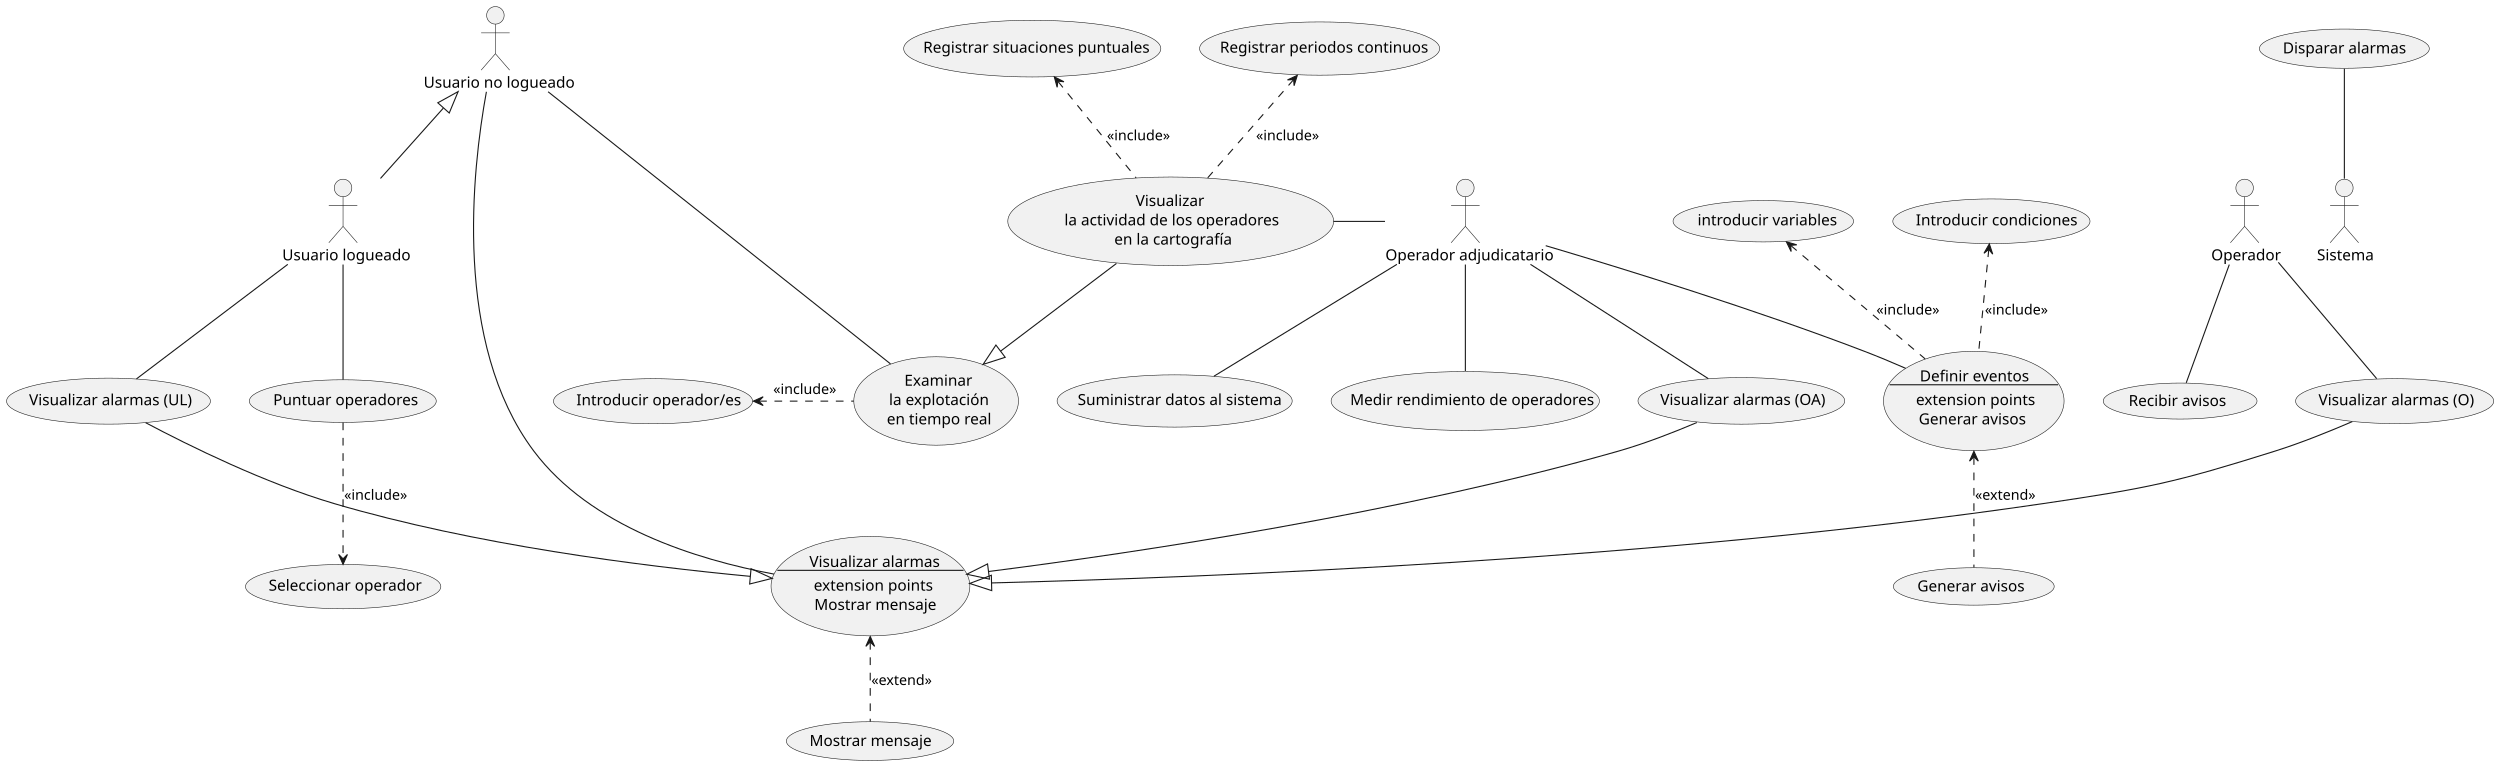
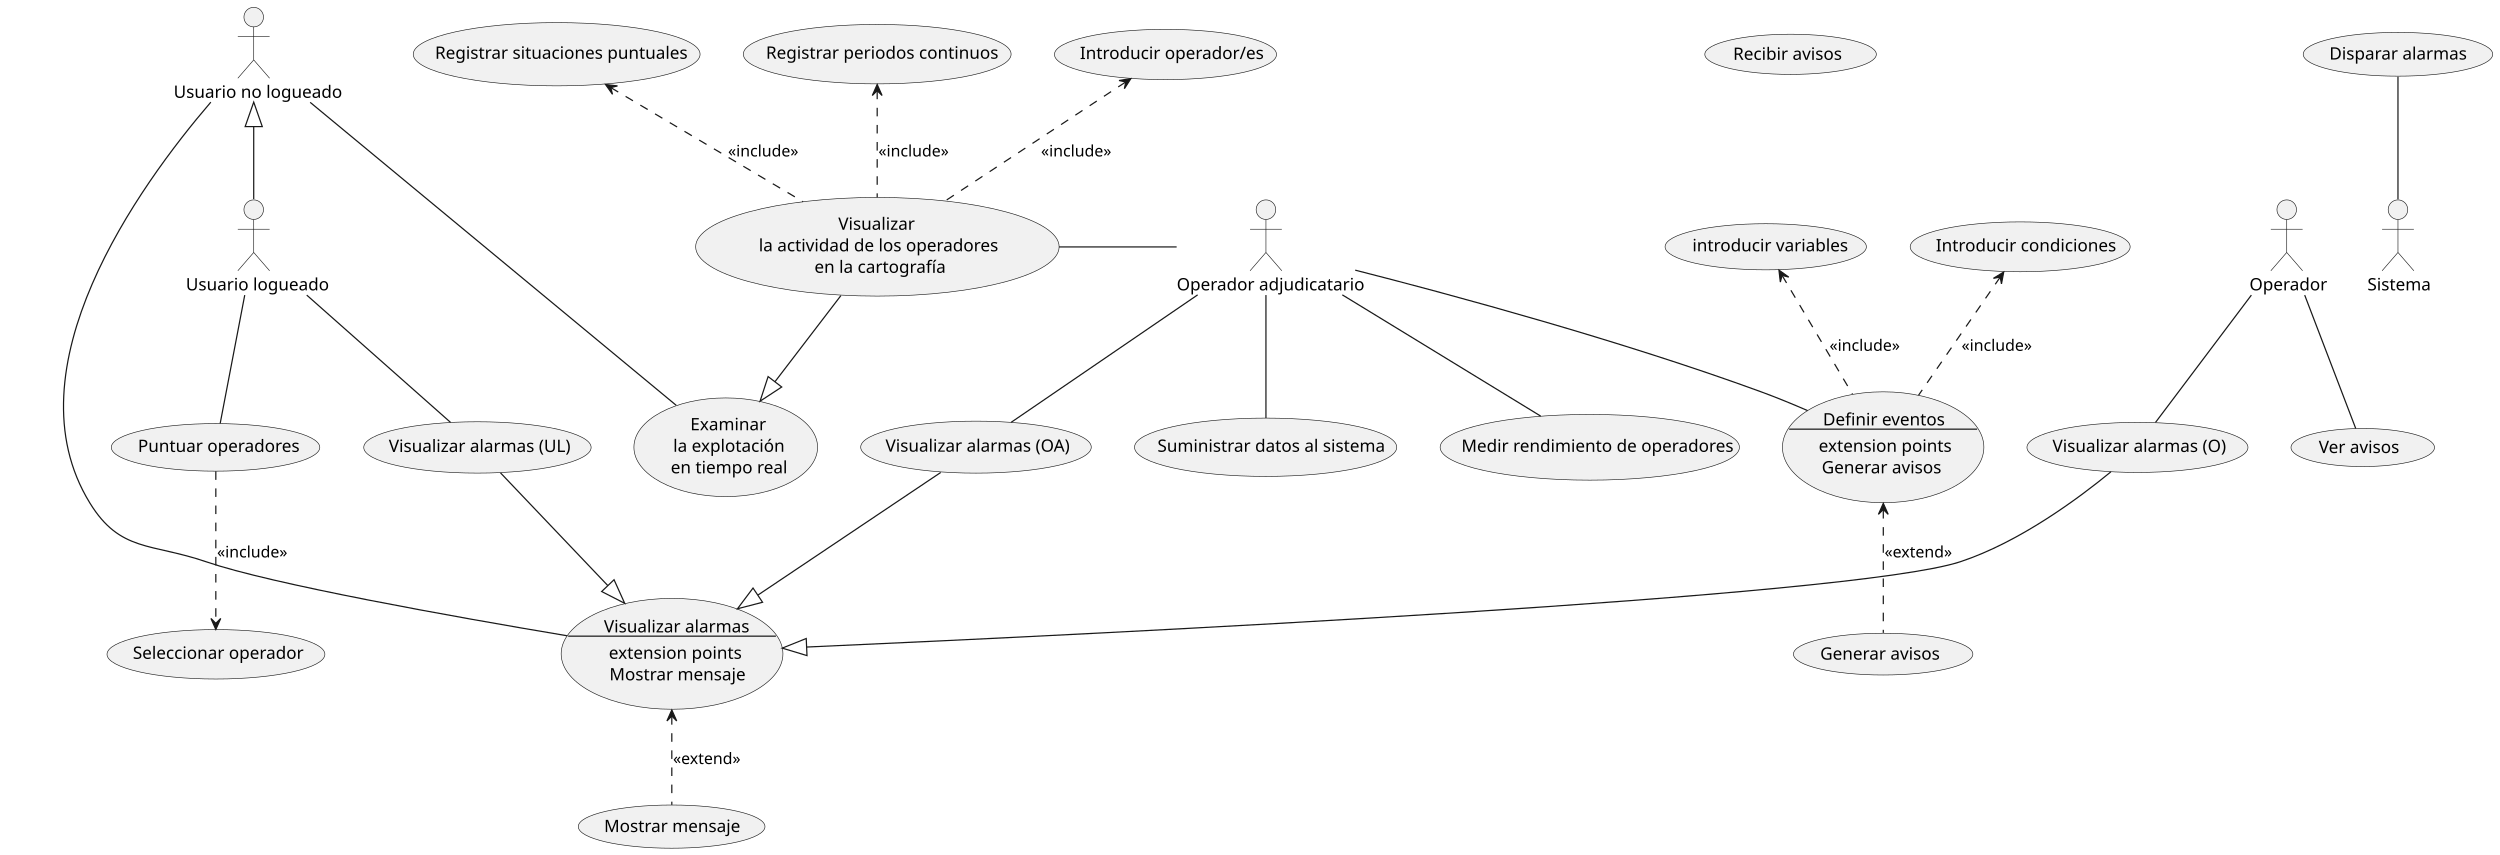
- <svg xmlns="http://www.w3.org/2000/svg" contentStyleType="text/css" height="699px" preserveAspectRatio="none" style="width:2281px;height:699px;background:#FFFFFF;" version="1.1" viewBox="0 0 2281 699" width="2281px" zoomAndPan="magnify">
+ <svg xmlns="http://www.w3.org/2000/svg" contentStyleType="text/css" height="699px" preserveAspectRatio="none" style="width:2045px;height:699px;background:#FFFFFF;" version="1.1" viewBox="0 0 2045 699" width="2045px" zoomAndPan="magnify">
  <defs />
  <g>
    <g id="elem_OA">
-       <ellipse cx="1337" cy="171.5" fill="#F1F1F1" rx="8" ry="8" style="stroke:#181818;stroke-width:0.5;" />
-       <path d="M1337,179.5 L1337,206.5 M1324,187.5 L1350,187.5 M1337,206.5 L1324,221.5 M1337,206.5 L1350,221.5 " fill="none" style="stroke:#181818;stroke-width:0.5;" />
-       <text fill="#000000" font-family="sans-serif" font-size="14" lengthAdjust="spacing" textLength="146" x="1264" y="237.533">Operador adjudicatario</text>
+       <ellipse cx="1035.54" cy="171.5" fill="#F1F1F1" rx="8" ry="8" style="stroke:#181818;stroke-width:0.5;" />
+       <path d="M1035.54,179.5 L1035.54,206.5 M1022.54,187.5 L1048.54,187.5 M1035.54,206.5 L1022.54,221.5 M1035.54,206.5 L1048.54,221.5 " fill="none" style="stroke:#181818;stroke-width:0.5;" />
+       <text fill="#000000" font-family="sans-serif" font-size="14" lengthAdjust="spacing" textLength="146" x="962.54" y="237.533">Operador adjudicatario</text>
    </g>
    <g id="elem_Operador">
-       <ellipse cx="2048" cy="171.5" fill="#F1F1F1" rx="8" ry="8" style="stroke:#181818;stroke-width:0.5;" />
-       <path d="M2048,179.5 L2048,206.5 M2035,187.5 L2061,187.5 M2048,206.5 L2035,221.5 M2048,206.5 L2061,221.5 " fill="none" style="stroke:#181818;stroke-width:0.5;" />
-       <text fill="#000000" font-family="sans-serif" font-size="14" lengthAdjust="spacing" textLength="61" x="2017.5" y="237.533">Operador</text>
+       <ellipse cx="1870.54" cy="171.5" fill="#F1F1F1" rx="8" ry="8" style="stroke:#181818;stroke-width:0.5;" />
+       <path d="M1870.54,179.5 L1870.54,206.5 M1857.54,187.5 L1883.54,187.5 M1870.54,206.5 L1857.54,221.5 M1870.54,206.5 L1883.54,221.5 " fill="none" style="stroke:#181818;stroke-width:0.5;" />
+       <text fill="#000000" font-family="sans-serif" font-size="14" lengthAdjust="spacing" textLength="61" x="1840.04" y="237.533">Operador</text>
    </g>
    <g id="elem_UR">
-       <ellipse cx="313" cy="171.5" fill="#F1F1F1" rx="8" ry="8" style="stroke:#181818;stroke-width:0.5;" />
-       <path d="M313,179.5 L313,206.5 M300,187.5 L326,187.5 M313,206.5 L300,221.5 M313,206.5 L326,221.5 " fill="none" style="stroke:#181818;stroke-width:0.5;" />
-       <text fill="#000000" font-family="sans-serif" font-size="14" lengthAdjust="spacing" textLength="111" x="257.5" y="237.533">Usuario logueado</text>
+       <ellipse cx="207.54" cy="171.5" fill="#F1F1F1" rx="8" ry="8" style="stroke:#181818;stroke-width:0.5;" />
+       <path d="M207.54,179.5 L207.54,206.5 M194.54,187.5 L220.54,187.5 M207.54,206.5 L194.54,221.5 M207.54,206.5 L220.54,221.5 " fill="none" style="stroke:#181818;stroke-width:0.5;" />
+       <text fill="#000000" font-family="sans-serif" font-size="14" lengthAdjust="spacing" textLength="111" x="152.04" y="237.533">Usuario logueado</text>
    </g>
    <g id="elem_UNR">
-       <ellipse cx="452" cy="14" fill="#F1F1F1" rx="8" ry="8" style="stroke:#181818;stroke-width:0.5;" />
-       <path d="M452,22 L452,49 M439,30 L465,30 M452,49 L439,64 M452,49 L465,64 " fill="none" style="stroke:#181818;stroke-width:0.5;" />
-       <text fill="#000000" font-family="sans-serif" font-size="14" lengthAdjust="spacing" textLength="131" x="386.5" y="80.033">Usuario no logueado</text>
+       <ellipse cx="207.54" cy="14" fill="#F1F1F1" rx="8" ry="8" style="stroke:#181818;stroke-width:0.5;" />
+       <path d="M207.54,22 L207.54,49 M194.54,30 L220.54,30 M207.54,49 L194.54,64 M207.54,49 L220.54,64 " fill="none" style="stroke:#181818;stroke-width:0.5;" />
+       <text fill="#000000" font-family="sans-serif" font-size="14" lengthAdjust="spacing" textLength="131" x="142.04" y="80.033">Usuario no logueado</text>
    </g>
    <g id="elem_VisualAct">
-       <ellipse cx="1068.164" cy="201.855" fill="#F1F1F1" rx="148.664" ry="40.355" style="stroke:#181818;stroke-width:0.5;" />
-       <text fill="#000000" font-family="sans-serif" font-size="14" lengthAdjust="spacing" textLength="60" x="1036.164" y="187.974">Visualizar</text>
-       <text fill="#000000" font-family="sans-serif" font-size="14" lengthAdjust="spacing" textLength="190" x="971.164" y="205.584">la actividad de los operadores</text>
-       <text fill="#000000" font-family="sans-serif" font-size="14" lengthAdjust="spacing" textLength="103" x="1016.664" y="223.193">en la cartografía</text>
+       <ellipse cx="717.704" cy="201.855" fill="#F1F1F1" rx="148.664" ry="40.355" style="stroke:#181818;stroke-width:0.5;" />
+       <text fill="#000000" font-family="sans-serif" font-size="14" lengthAdjust="spacing" textLength="60" x="685.704" y="187.974">Visualizar</text>
+       <text fill="#000000" font-family="sans-serif" font-size="14" lengthAdjust="spacing" textLength="190" x="620.704" y="205.584">la actividad de los operadores</text>
+       <text fill="#000000" font-family="sans-serif" font-size="14" lengthAdjust="spacing" textLength="103" x="666.204" y="223.193">en la cartografía</text>
    </g>
    <g id="elem_Registrar situaciones puntuales">
-       <ellipse cx="941.817" cy="44.363" fill="#F1F1F1" rx="117.317" ry="25.863" style="stroke:#181818;stroke-width:0.5;" />
-       <text fill="#000000" font-family="sans-serif" font-size="14" lengthAdjust="spacing" textLength="199" x="842.317" y="48.092">Registrar situaciones puntuales</text>
+       <ellipse cx="455.357" cy="44.363" fill="#F1F1F1" rx="117.317" ry="25.863" style="stroke:#181818;stroke-width:0.5;" />
+       <text fill="#000000" font-family="sans-serif" font-size="14" lengthAdjust="spacing" textLength="199" x="355.857" y="48.092">Registrar situaciones puntuales</text>
    </g>
    <g id="elem_Registrar periodos continuos">
-       <ellipse cx="1204.023" cy="44.304" fill="#F1F1F1" rx="109.523" ry="24.305" style="stroke:#181818;stroke-width:0.5;" />
-       <text fill="#000000" font-family="sans-serif" font-size="14" lengthAdjust="spacing" textLength="182" x="1113.023" y="48.033">Registrar periodos continuos</text>
+       <ellipse cx="717.563" cy="44.304" fill="#F1F1F1" rx="109.523" ry="24.305" style="stroke:#181818;stroke-width:0.5;" />
+       <text fill="#000000" font-family="sans-serif" font-size="14" lengthAdjust="spacing" textLength="182" x="626.563" y="48.033">Registrar periodos continuos</text>
    </g>
    <g id="elem_Visualizar alarmas UR">
-       <ellipse cx="99.002" cy="366" fill="#F1F1F1" rx="93.002" ry="21" style="stroke:#181818;stroke-width:0.5;" />
-       <text fill="#000000" font-family="sans-serif" font-size="14" lengthAdjust="spacing" textLength="145" x="26.502" y="369.729">Visualizar alarmas (UL)</text>
+       <ellipse cx="390.542" cy="366" fill="#F1F1F1" rx="93.002" ry="21" style="stroke:#181818;stroke-width:0.5;" />
+       <text fill="#000000" font-family="sans-serif" font-size="14" lengthAdjust="spacing" textLength="145" x="318.042" y="369.729">Visualizar alarmas (UL)</text>
    </g>
    <g id="elem_Visualizar alarmas OA">
-       <ellipse cx="1588.813" cy="365.763" fill="#F1F1F1" rx="94.313" ry="21.263" style="stroke:#181818;stroke-width:0.5;" />
-       <text fill="#000000" font-family="sans-serif" font-size="14" lengthAdjust="spacing" textLength="148" x="1514.813" y="369.491">Visualizar alarmas (OA)</text>
+       <ellipse cx="798.353" cy="365.763" fill="#F1F1F1" rx="94.313" ry="21.263" style="stroke:#181818;stroke-width:0.5;" />
+       <text fill="#000000" font-family="sans-serif" font-size="14" lengthAdjust="spacing" textLength="148" x="724.353" y="369.491">Visualizar alarmas (OA)</text>
    </g>
    <g id="elem_Visualizar alarmas O">
-       <ellipse cx="2184.897" cy="365.979" fill="#F1F1F1" rx="90.397" ry="20.48" style="stroke:#181818;stroke-width:0.5;" />
-       <text fill="#000000" font-family="sans-serif" font-size="14" lengthAdjust="spacing" textLength="139" x="2115.397" y="369.708">Visualizar alarmas (O)</text>
+       <ellipse cx="1748.437" cy="365.979" fill="#F1F1F1" rx="90.397" ry="20.48" style="stroke:#181818;stroke-width:0.5;" />
+       <text fill="#000000" font-family="sans-serif" font-size="14" lengthAdjust="spacing" textLength="139" x="1678.937" y="369.708">Visualizar alarmas (O)</text>
    </g>
    <g id="elem_VA">
-       <ellipse cx="794.199" cy="534.838" fill="#F1F1F1" rx="90.699" ry="45.338" style="stroke:#181818;stroke-width:0.5;" />
-       <text fill="#000000" font-family="sans-serif" font-size="14" lengthAdjust="spacing" textLength="114" x="738.46" y="517.302">Visualizar alarmas</text>
-       <line style="stroke:#181818;stroke-width:1.0;" x1="709.236" x2="879.161" y1="520.378" y2="520.378" />
-       <text fill="#000000" font-family="sans-serif" font-size="14" lengthAdjust="spacing" textLength="102" x="742.46" y="538.912">extension points</text>
-       <text fill="#000000" font-family="sans-serif" font-size="14" lengthAdjust="spacing" textLength="105" x="742.96" y="556.521">Mostrar mensaje</text>
+       <ellipse cx="549.739" cy="534.838" fill="#F1F1F1" rx="90.699" ry="45.338" style="stroke:#181818;stroke-width:0.5;" />
+       <text fill="#000000" font-family="sans-serif" font-size="14" lengthAdjust="spacing" textLength="114" x="494" y="517.302">Visualizar alarmas</text>
+       <line style="stroke:#181818;stroke-width:1.0;" x1="464.776" x2="634.701" y1="520.378" y2="520.378" />
+       <text fill="#000000" font-family="sans-serif" font-size="14" lengthAdjust="spacing" textLength="102" x="498" y="538.912">extension points</text>
+       <text fill="#000000" font-family="sans-serif" font-size="14" lengthAdjust="spacing" textLength="105" x="498.5" y="556.521">Mostrar mensaje</text>
    </g>
    <g id="elem_Recibir avisos">
-       <ellipse cx="1989.153" cy="365.931" fill="#F1F1F1" rx="70.153" ry="16.431" style="stroke:#181818;stroke-width:0.5;" />
-       <text fill="#000000" font-family="sans-serif" font-size="14" lengthAdjust="spacing" textLength="88" x="1942.153" y="370.447">Recibir avisos</text>
+       <ellipse cx="1464.693" cy="44.431" fill="#F1F1F1" rx="70.153" ry="16.431" style="stroke:#181818;stroke-width:0.5;" />
+       <text fill="#000000" font-family="sans-serif" font-size="14" lengthAdjust="spacing" textLength="88" x="1417.693" y="48.947">Recibir avisos</text>
    </g>
    <g id="elem_DE">
-       <ellipse cx="1800.882" cy="365.857" fill="#F1F1F1" rx="82.382" ry="45.357" style="stroke:#181818;stroke-width:0.5;" />
-       <text fill="#000000" font-family="sans-serif" font-size="14" lengthAdjust="spacing" textLength="95" x="1751.632" y="347.976">Definir eventos</text>
-       <line style="stroke:#181818;stroke-width:1.0;" x1="1724.012" x2="1877.753" y1="351.052" y2="351.052" />
-       <text fill="#000000" font-family="sans-serif" font-size="14" lengthAdjust="spacing" textLength="102" x="1748.132" y="369.585">extension points</text>
-       <text fill="#000000" font-family="sans-serif" font-size="14" lengthAdjust="spacing" textLength="97" x="1750.632" y="387.195">Generar avisos</text>
+       <ellipse cx="1540.422" cy="365.857" fill="#F1F1F1" rx="82.382" ry="45.357" style="stroke:#181818;stroke-width:0.5;" />
+       <text fill="#000000" font-family="sans-serif" font-size="14" lengthAdjust="spacing" textLength="95" x="1491.172" y="347.976">Definir eventos</text>
+       <line style="stroke:#181818;stroke-width:1.0;" x1="1463.552" x2="1617.293" y1="351.052" y2="351.052" />
+       <text fill="#000000" font-family="sans-serif" font-size="14" lengthAdjust="spacing" textLength="102" x="1487.672" y="369.585">extension points</text>
+       <text fill="#000000" font-family="sans-serif" font-size="14" lengthAdjust="spacing" textLength="97" x="1490.172" y="387.195">Generar avisos</text>
    </g>
    <g id="elem_GA">
-       <ellipse cx="1800.876" cy="535.075" fill="#F1F1F1" rx="73.376" ry="17.075" style="stroke:#181818;stroke-width:0.5;" />
-       <text fill="#000000" font-family="sans-serif" font-size="14" lengthAdjust="spacing" textLength="97" x="1749.376" y="539.592">Generar avisos</text>
+       <ellipse cx="1540.416" cy="535.075" fill="#F1F1F1" rx="73.376" ry="17.075" style="stroke:#181818;stroke-width:0.5;" />
+       <text fill="#000000" font-family="sans-serif" font-size="14" lengthAdjust="spacing" textLength="97" x="1488.916" y="539.592">Generar avisos</text>
    </g>
    <g id="elem_EX">
-       <ellipse cx="854.125" cy="365.855" fill="#F1F1F1" rx="75.125" ry="40.355" style="stroke:#181818;stroke-width:0.5;" />
-       <text fill="#000000" font-family="sans-serif" font-size="14" lengthAdjust="spacing" textLength="58" x="825.125" y="351.974">Examinar</text>
-       <text fill="#000000" font-family="sans-serif" font-size="14" lengthAdjust="spacing" textLength="86" x="811.125" y="369.584">la explotación</text>
-       <text fill="#000000" font-family="sans-serif" font-size="14" lengthAdjust="spacing" textLength="90" x="809.125" y="387.193">en tiempo real</text>
+       <ellipse cx="593.665" cy="365.855" fill="#F1F1F1" rx="75.125" ry="40.355" style="stroke:#181818;stroke-width:0.5;" />
+       <text fill="#000000" font-family="sans-serif" font-size="14" lengthAdjust="spacing" textLength="58" x="564.665" y="351.974">Examinar</text>
+       <text fill="#000000" font-family="sans-serif" font-size="14" lengthAdjust="spacing" textLength="86" x="550.665" y="369.584">la explotación</text>
+       <text fill="#000000" font-family="sans-serif" font-size="14" lengthAdjust="spacing" textLength="90" x="548.665" y="387.193">en tiempo real</text>
+     </g>
+     <g id="elem_Ver avisos">
+       <ellipse cx="1932.731" cy="366.073" fill="#F1F1F1" rx="58.691" ry="15.573" style="stroke:#181818;stroke-width:0.5;" />
+       <text fill="#000000" font-family="sans-serif" font-size="14" lengthAdjust="spacing" textLength="66" x="1896.731" y="370.589">Ver avisos</text>
    </g>
    <g id="elem_introducir variables">
-       <ellipse cx="1608.835" cy="201.867" fill="#F1F1F1" rx="82.335" ry="18.867" style="stroke:#181818;stroke-width:0.5;" />
-       <text fill="#000000" font-family="sans-serif" font-size="14" lengthAdjust="spacing" textLength="120" x="1548.835" y="205.595">introducir variables</text>
+       <ellipse cx="1444.375" cy="201.867" fill="#F1F1F1" rx="82.335" ry="18.867" style="stroke:#181818;stroke-width:0.5;" />
+       <text fill="#000000" font-family="sans-serif" font-size="14" lengthAdjust="spacing" textLength="120" x="1384.375" y="205.595">introducir variables</text>
    </g>
    <g id="elem_Introducir condiciones">
-       <ellipse cx="1816.966" cy="201.893" fill="#F1F1F1" rx="89.966" ry="20.393" style="stroke:#181818;stroke-width:0.5;" />
-       <text fill="#000000" font-family="sans-serif" font-size="14" lengthAdjust="spacing" textLength="138" x="1747.966" y="205.622">Introducir condiciones</text>
+       <ellipse cx="1652.506" cy="201.893" fill="#F1F1F1" rx="89.966" ry="20.393" style="stroke:#181818;stroke-width:0.5;" />
+       <text fill="#000000" font-family="sans-serif" font-size="14" lengthAdjust="spacing" textLength="138" x="1583.506" y="205.622">Introducir condiciones</text>
    </g>
    <g id="elem_Introducir operador/es">
-       <ellipse cx="595.83" cy="366.066" fill="#F1F1F1" rx="90.83" ry="20.566" style="stroke:#181818;stroke-width:0.5;" />
-       <text fill="#000000" font-family="sans-serif" font-size="14" lengthAdjust="spacing" textLength="140" x="525.83" y="369.795">Introducir operador/es</text>
+       <ellipse cx="953.37" cy="44.566" fill="#F1F1F1" rx="90.83" ry="20.566" style="stroke:#181818;stroke-width:0.5;" />
+       <text fill="#000000" font-family="sans-serif" font-size="14" lengthAdjust="spacing" textLength="140" x="883.37" y="48.294">Introducir operador/es</text>
    </g>
    <g id="elem_Disparar alarmas">
-       <ellipse cx="2139.007" cy="44.401" fill="#F1F1F1" rx="77.507" ry="17.901" style="stroke:#181818;stroke-width:0.5;" />
-       <text fill="#000000" font-family="sans-serif" font-size="14" lengthAdjust="spacing" textLength="108" x="2082.857" y="48.716">Disparar alarmas</text>
+       <ellipse cx="1961.547" cy="44.401" fill="#F1F1F1" rx="77.507" ry="17.901" style="stroke:#181818;stroke-width:0.5;" />
+       <text fill="#000000" font-family="sans-serif" font-size="14" lengthAdjust="spacing" textLength="108" x="1905.397" y="48.716">Disparar alarmas</text>
    </g>
    <g id="elem_Sistema">
-       <ellipse cx="2139" cy="171.5" fill="#F1F1F1" rx="8" ry="8" style="stroke:#181818;stroke-width:0.5;" />
-       <path d="M2139,179.5 L2139,206.5 M2126,187.5 L2152,187.5 M2139,206.5 L2126,221.5 M2139,206.5 L2152,221.5 " fill="none" style="stroke:#181818;stroke-width:0.5;" />
-       <text fill="#000000" font-family="sans-serif" font-size="14" lengthAdjust="spacing" textLength="50" x="2114" y="237.533">Sistema</text>
+       <ellipse cx="1961.54" cy="171.5" fill="#F1F1F1" rx="8" ry="8" style="stroke:#181818;stroke-width:0.5;" />
+       <path d="M1961.54,179.5 L1961.54,206.5 M1948.54,187.5 L1974.54,187.5 M1961.54,206.5 L1948.54,221.5 M1961.54,206.5 L1974.54,221.5 " fill="none" style="stroke:#181818;stroke-width:0.5;" />
+       <text fill="#000000" font-family="sans-serif" font-size="14" lengthAdjust="spacing" textLength="50" x="1936.54" y="237.533">Sistema</text>
    </g>
    <g id="elem_Suministrar datos al sistema">
-       <ellipse cx="1071.751" cy="365.85" fill="#F1F1F1" rx="107.251" ry="23.85" style="stroke:#181818;stroke-width:0.5;" />
-       <text fill="#000000" font-family="sans-serif" font-size="14" lengthAdjust="spacing" textLength="177" x="983.251" y="369.579">Suministrar datos al sistema</text>
+       <ellipse cx="1035.291" cy="365.85" fill="#F1F1F1" rx="107.251" ry="23.85" style="stroke:#181818;stroke-width:0.5;" />
+       <text fill="#000000" font-family="sans-serif" font-size="14" lengthAdjust="spacing" textLength="177" x="946.791" y="369.579">Suministrar datos al sistema</text>
    </g>
    <g id="elem_PO">
-       <ellipse cx="312.77" cy="365.954" fill="#F1F1F1" rx="85.27" ry="19.454" style="stroke:#181818;stroke-width:0.5;" />
-       <text fill="#000000" font-family="sans-serif" font-size="14" lengthAdjust="spacing" textLength="127" x="249.27" y="369.683">Puntuar operadores</text>
+       <ellipse cx="176.31" cy="365.954" fill="#F1F1F1" rx="85.27" ry="19.454" style="stroke:#181818;stroke-width:0.5;" />
+       <text fill="#000000" font-family="sans-serif" font-size="14" lengthAdjust="spacing" textLength="127" x="112.81" y="369.683">Puntuar operadores</text>
    </g>
    <g id="elem_Seleccionar operador">
-       <ellipse cx="313.105" cy="535.221" fill="#F1F1F1" rx="89.105" ry="20.221" style="stroke:#181818;stroke-width:0.5;" />
-       <text fill="#000000" font-family="sans-serif" font-size="14" lengthAdjust="spacing" textLength="136" x="245.105" y="538.949">Seleccionar operador</text>
+       <ellipse cx="176.645" cy="535.221" fill="#F1F1F1" rx="89.105" ry="20.221" style="stroke:#181818;stroke-width:0.5;" />
+       <text fill="#000000" font-family="sans-serif" font-size="14" lengthAdjust="spacing" textLength="136" x="108.645" y="538.949">Seleccionar operador</text>
    </g>
    <g id="elem_Medir rendimiento de operadores">
-       <ellipse cx="1336.911" cy="365.882" fill="#F1F1F1" rx="122.411" ry="26.882" style="stroke:#181818;stroke-width:0.5;" />
-       <text fill="#000000" font-family="sans-serif" font-size="14" lengthAdjust="spacing" textLength="210" x="1231.911" y="369.611">Medir rendimiento de operadores</text>
+       <ellipse cx="1300.451" cy="365.882" fill="#F1F1F1" rx="122.411" ry="26.882" style="stroke:#181818;stroke-width:0.5;" />
+       <text fill="#000000" font-family="sans-serif" font-size="14" lengthAdjust="spacing" textLength="210" x="1195.451" y="369.611">Medir rendimiento de operadores</text>
    </g>
    <g id="elem_Mostrar mensaje">
-       <ellipse cx="793.855" cy="676.171" fill="#F1F1F1" rx="76.355" ry="17.671" style="stroke:#181818;stroke-width:0.5;" />
-       <text fill="#000000" font-family="sans-serif" font-size="14" lengthAdjust="spacing" textLength="105" x="738.623" y="680.625">Mostrar mensaje</text>
+       <ellipse cx="549.395" cy="676.171" fill="#F1F1F1" rx="76.355" ry="17.671" style="stroke:#181818;stroke-width:0.5;" />
+       <text fill="#000000" font-family="sans-serif" font-size="14" lengthAdjust="spacing" textLength="105" x="494.163" y="680.625">Mostrar mensaje</text>
    </g>
    <g id="link_VisualAct_OA">
-       <path d="M1216.69,202 C1232.35,202 1248.02,202 1263.68,202 " fill="none" id="VisualAct-OA" style="stroke:#181818;stroke-width:1.0;" />
+       <path d="M866.29,202 C898.36,202 930.42,202 962.49,202 " fill="none" id="VisualAct-OA" style="stroke:#181818;stroke-width:1.0;" />
    </g>
    <g id="link_Registrar situaciones puntuales_VisualAct">
-       <path d="M965.35,74.32 C985.41,99.07 1014.5,134.97 1036.59,162.24 " fill="none" id="Registrar situaciones puntuales-backto-VisualAct" style="stroke:#181818;stroke-width:1.0;stroke-dasharray:7.0,7.0;" />
-       <polygon fill="#181818" points="961.97,70.14,964.541,79.647,965.123,74.021,970.75,74.603,961.97,70.14" style="stroke:#181818;stroke-width:1.0;" />
-       <text fill="#000000" font-family="sans-serif" font-size="13" lengthAdjust="spacing" textLength="55" x="1010" y="127.995">«include»</text>
+       <path d="M499.7,71.71 C542.83,97.31 608.84,136.48 656.89,165 " fill="none" id="Registrar situaciones puntuales-backto-VisualAct" style="stroke:#181818;stroke-width:1.0;stroke-dasharray:7.0,7.0;" />
+       <polygon fill="#181818" points="495.33,69.12,501.021,77.158,499.627,71.676,505.11,70.282,495.33,69.12" style="stroke:#181818;stroke-width:1.0;" />
+       <text fill="#000000" font-family="sans-serif" font-size="13" lengthAdjust="spacing" textLength="55" x="595.54" y="127.995">«include»</text>
    </g>
    <g id="link_Registrar periodos continuos_VisualAct">
-       <path d="M1180.25,72.66 C1158.51,97.51 1126.13,134.54 1101.72,162.45 " fill="none" id="Registrar periodos continuos-backto-VisualAct" style="stroke:#181818;stroke-width:1.0;stroke-dasharray:7.0,7.0;" />
-       <polygon fill="#181818" points="1183.64,68.78,1174.703,72.919,1180.348,72.543,1180.724,78.187,1183.64,68.78" style="stroke:#181818;stroke-width:1.0;" />
-       <text fill="#000000" font-family="sans-serif" font-size="13" lengthAdjust="spacing" textLength="55" x="1146" y="127.995">«include»</text>
+       <path d="M717.54,74.17 C717.54,98.68 717.54,134.19 717.54,161.41 " fill="none" id="Registrar periodos continuos-backto-VisualAct" style="stroke:#181818;stroke-width:1.0;stroke-dasharray:7.0,7.0;" />
+       <polygon fill="#181818" points="717.54,69.12,713.54,78.12,717.54,74.12,721.54,78.12,717.54,69.12" style="stroke:#181818;stroke-width:1.0;" />
+       <text fill="#000000" font-family="sans-serif" font-size="13" lengthAdjust="spacing" textLength="55" x="718.54" y="127.995">«include»</text>
    </g>
    <g id="link_OA_Visualizar alarmas OA">
-       <path d="M1396.4,241.19 C1447.33,273.93 1518.63,319.76 1558.65,345.49 " fill="none" id="OA-Visualizar alarmas OA" style="stroke:#181818;stroke-width:1.0;" />
+       <path d="M979.68,241.19 C931.78,273.93 864.72,319.76 827.08,345.49 " fill="none" id="OA-Visualizar alarmas OA" style="stroke:#181818;stroke-width:1.0;" />
    </g>
    <g id="link_UR_Visualizar alarmas UR">
-       <path d="M262.56,241.19 C219.18,274.02 158.41,320.03 124.48,345.71 " fill="none" id="UR-Visualizar alarmas UR" style="stroke:#181818;stroke-width:1.0;" />
+       <path d="M250.91,241.39 C287.9,274.14 339.57,319.88 368.56,345.54 " fill="none" id="UR-Visualizar alarmas UR" style="stroke:#181818;stroke-width:1.0;" />
    </g>
    <g id="link_Operador_Visualizar alarmas O">
-       <path d="M2078.75,239.36 C2106.52,272.19 2146.32,319.27 2168.49,345.48 " fill="none" id="Operador-Visualizar alarmas O" style="stroke:#181818;stroke-width:1.0;" />
+       <path d="M1841.63,241.39 C1816.97,274.14 1782.52,319.88 1763.2,345.54 " fill="none" id="Operador-Visualizar alarmas O" style="stroke:#181818;stroke-width:1.0;" />
    </g>
    <g id="link_Visualizar alarmas O_VA">
-       <path d="M2146.22,384.66 C2125.65,393.55 2099.78,404.01 2076,411.5 C1983.86,440.52 1959.58,445.44 1864,459.5 C1516.32,510.66 1099.75,526.88 904.82,531.87 " fill="none" id="Visualizar alarmas O-to-VA" style="stroke:#181818;stroke-width:1.0;" />
-       <polygon fill="none" points="904.85,538.87,884.69,532.36,904.51,524.87,904.85,538.87" style="stroke:#181818;stroke-width:1.0;" />
+       <path d="M1726.76,385.91 C1699.87,408.01 1651.74,443.57 1603.54,459.5 C1515.72,488.53 912.08,518.06 659.89,529.28 " fill="none" id="Visualizar alarmas O-to-VA" style="stroke:#181818;stroke-width:1.0;" />
+       <polygon fill="none" points="660.12,536.28,639.83,530.17,659.5,522.29,660.12,536.28" style="stroke:#181818;stroke-width:1.0;" />
    </g>
    <g id="link_Visualizar alarmas OA_VA">
-       <path d="M1548.2,385.5 C1527.26,394.41 1501.14,404.61 1477,411.5 C1277.83,468.31 1038.13,504.06 902.17,521.42 " fill="none" id="Visualizar alarmas OA-to-VA" style="stroke:#181818;stroke-width:1.0;" />
-       <polygon fill="none" points="902.79,528.4,882.07,523.95,901.04,514.51,902.79,528.4" style="stroke:#181818;stroke-width:1.0;" />
+       <path d="M769.49,386.48 C733.11,410.88 669.56,453.5 620.1,486.68 " fill="none" id="Visualizar alarmas OA-to-VA" style="stroke:#181818;stroke-width:1.0;" />
+       <polygon fill="none" points="623.77,492.65,603.26,497.97,615.97,481.02,623.77,492.65" style="stroke:#181818;stroke-width:1.0;" />
    </g>
    <g id="link_Visualizar alarmas UR_VA">
-       <path d="M132.9,385.68 C172.85,406.86 241.82,440.88 305,459.5 C432.35,497.03 584.22,516.4 684.56,525.86 " fill="none" id="Visualizar alarmas UR-to-VA" style="stroke:#181818;stroke-width:1.0;" />
-       <polygon fill="none" points="685.25,518.89,704.53,527.68,683.98,532.84,685.25,518.89" style="stroke:#181818;stroke-width:1.0;" />
-     </g>
-     <g id="link_Operador_Recibir avisos">
-       <path d="M2034.02,241.39 C2021.48,275.82 2003.71,324.62 1994.7,349.34 " fill="none" id="Operador-Recibir avisos" style="stroke:#181818;stroke-width:1.0;" />
+       <path d="M409.41,386.81 C430.92,409.41 467.03,447.34 497.2,479.03 " fill="none" id="Visualizar alarmas UR-to-VA" style="stroke:#181818;stroke-width:1.0;" />
+       <polygon fill="none" points="502.29,474.22,511.01,493.53,492.15,483.87,502.29,474.22" style="stroke:#181818;stroke-width:1.0;" />
+     </g>
+     <g id="link_Operador_Ver avisos">
+       <path d="M1885.24,241.39 C1898.63,276.39 1917.7,326.21 1927,350.53 " fill="none" id="Operador-Ver avisos" style="stroke:#181818;stroke-width:1.0;" />
    </g>
    <g id="link_OA_DE">
-       <path d="M1410.31,224.16 C1484.39,246.12 1601.77,282.53 1701,320.5 C1713.33,325.22 1726.34,330.66 1738.75,336.07 " fill="none" id="OA-DE" style="stroke:#181818;stroke-width:1.0;" />
+       <path d="M1108.56,220.98 C1190.41,241.86 1326.57,278.83 1440.54,320.5 C1453.03,325.07 1466.17,330.46 1478.67,335.9 " fill="none" id="OA-DE" style="stroke:#181818;stroke-width:1.0;" />
    </g>
    <g id="link_introducir variables_DE">
-       <path d="M1633.95,224.05 C1664.98,250.23 1718.48,295.37 1756.58,327.52 " fill="none" id="introducir variables-backto-DE" style="stroke:#181818;stroke-width:1.0;stroke-dasharray:7.0,7.0;" />
-       <polygon fill="#181818" points="1629.91,220.65,1634.231,229.5,1633.739,223.865,1639.375,223.373,1629.91,220.65" style="stroke:#181818;stroke-width:1.0;" />
-       <text fill="#000000" font-family="sans-serif" font-size="13" lengthAdjust="spacing" textLength="55" x="1712" y="286.995">«include»</text>
+       <path d="M1457.83,225.43 C1472.62,250.39 1496.87,291.31 1515.3,322.4 " fill="none" id="introducir variables-backto-DE" style="stroke:#181818;stroke-width:1.0;stroke-dasharray:7.0,7.0;" />
+       <polygon fill="#181818" points="1455.18,220.96,1456.318,230.743,1457.725,225.264,1463.204,226.671,1455.18,220.96" style="stroke:#181818;stroke-width:1.0;" />
+       <text fill="#000000" font-family="sans-serif" font-size="13" lengthAdjust="spacing" textLength="55" x="1496.54" y="286.995">«include»</text>
    </g>
    <g id="link_Introducir condiciones_DE">
-       <path d="M1814.57,227.56 C1812.15,252.1 1808.37,290.37 1805.41,320.3 " fill="none" id="Introducir condiciones-backto-DE" style="stroke:#181818;stroke-width:1.0;stroke-dasharray:7.0,7.0;" />
-       <polygon fill="#181818" points="1815.07,222.54,1810.189,231.095,1814.57,227.515,1818.149,231.895,1815.07,222.54" style="stroke:#181818;stroke-width:1.0;" />
-       <text fill="#000000" font-family="sans-serif" font-size="13" lengthAdjust="spacing" textLength="55" x="1811" y="286.995">«include»</text>
+       <path d="M1636.1,226.78 C1618.6,252.09 1590.56,292.65 1569.37,323.3 " fill="none" id="Introducir condiciones-backto-DE" style="stroke:#181818;stroke-width:1.0;stroke-dasharray:7.0,7.0;" />
+       <polygon fill="#181818" points="1639.03,222.54,1630.623,227.671,1636.188,226.654,1637.205,232.218,1639.03,222.54" style="stroke:#181818;stroke-width:1.0;" />
+       <text fill="#000000" font-family="sans-serif" font-size="13" lengthAdjust="spacing" textLength="55" x="1604.54" y="286.995">«include»</text>
    </g>
    <g id="link_DE_GA">
-       <path d="M1801,417.17 C1801,451.41 1801,494.59 1801,517.68 " fill="none" id="DE-backto-GA" style="stroke:#181818;stroke-width:1.0;stroke-dasharray:7.0,7.0;" />
-       <polygon fill="#181818" points="1801,411.75,1797,420.75,1801,416.75,1805,420.75,1801,411.75" style="stroke:#181818;stroke-width:1.0;" />
-       <text fill="#000000" font-family="sans-serif" font-size="13" lengthAdjust="spacing" textLength="53" x="1802" y="455.995">«extend»</text>
+       <path d="M1540.54,417.17 C1540.54,451.41 1540.54,494.59 1540.54,517.68 " fill="none" id="DE-backto-GA" style="stroke:#181818;stroke-width:1.0;stroke-dasharray:7.0,7.0;" />
+       <polygon fill="#181818" points="1540.54,411.75,1536.54,420.75,1540.54,416.75,1544.54,420.75,1540.54,411.75" style="stroke:#181818;stroke-width:1.0;" />
+       <text fill="#000000" font-family="sans-serif" font-size="13" lengthAdjust="spacing" textLength="53" x="1541.54" y="455.995">«extend»</text>
    </g>
    <g id="link_UNR_EX">
-       <path d="M500.09,83.72 C579.7,146.99 737.52,272.43 812.54,332.05 " fill="none" id="UNR-EX" style="stroke:#181818;stroke-width:1.0;" />
+       <path d="M253.72,83.72 C329.96,146.83 480.91,271.77 553.16,331.58 " fill="none" id="UNR-EX" style="stroke:#181818;stroke-width:1.0;" />
    </g>
    <g id="link_VisualAct_EX">
-       <path d="M1018.64,240.37 C987.17,264.19 946.22,295.19 913.04,320.31 " fill="none" id="VisualAct-to-EX" style="stroke:#181818;stroke-width:1.0;" />
-       <polygon fill="none" points="917.13,325.99,896.96,332.48,908.68,314.82,917.13,325.99" style="stroke:#181818;stroke-width:1.0;" />
-     </g>
-     <g id="link_Introducir operador/es_EX">
-       <path d="M692.63,366 C721.18,366 752,366 778.97,366 " fill="none" id="Introducir operador/es-backto-EX" style="stroke:#181818;stroke-width:1.0;stroke-dasharray:7.0,7.0;" />
-       <polygon fill="#181818" points="687.32,366,696.32,370,692.32,366,696.32,362,687.32,366" style="stroke:#181818;stroke-width:1.0;" />
-       <text fill="#000000" font-family="sans-serif" font-size="13" lengthAdjust="spacing" textLength="55" x="705.5" y="359.495">«include»</text>
+       <path d="M687.84,241.8 C671.7,262.89 651.5,289.28 633.94,312.22 " fill="none" id="VisualAct-to-EX" style="stroke:#181818;stroke-width:1.0;" />
+       <polygon fill="none" points="639.44,316.56,621.72,328.18,628.32,308.05,639.44,316.56" style="stroke:#181818;stroke-width:1.0;" />
+     </g>
+     <g id="link_Introducir operador/es_VisualAct">
+       <path d="M920.55,67.24 C882.37,92.39 818.9,134.22 773.08,164.41 " fill="none" id="Introducir operador/es-backto-VisualAct" style="stroke:#181818;stroke-width:1.0;stroke-dasharray:7.0,7.0;" />
+       <polygon fill="#181818" points="925.07,64.26,915.352,65.862,920.892,67.007,919.748,72.547,925.07,64.26" style="stroke:#181818;stroke-width:1.0;" />
+       <text fill="#000000" font-family="sans-serif" font-size="13" lengthAdjust="spacing" textLength="55" x="851.54" y="127.995">«include»</text>
    </g>
    <g id="link_UNR_VA">
-       <path d="M443.79,83.74 C430.65,155.78 413.3,313.18 487,411.5 C538.63,480.38 635.15,510.59 706.24,523.81 " fill="none" id="UNR-VA" style="stroke:#181818;stroke-width:1.0;" />
+       <path d="M172.45,83.56 C113.18,152.65 6,301.71 73.54,411.5 C98.33,451.79 123.8,444.15 168.54,459.5 C222.01,477.84 369,504.14 463.99,520.08 " fill="none" id="UNR-VA" style="stroke:#181818;stroke-width:1.0;" />
    </g>
    <g id="link_UNR_UR">
-       <path d="M404.48,98.66 C385.64,119.73 364.4,143.5 347.13,162.81 " fill="none" id="UNR-backto-UR" style="stroke:#181818;stroke-width:1.0;" />
-       <polygon fill="none" points="399.45,93.79,418,83.54,409.89,103.12,399.45,93.79" style="stroke:#181818;stroke-width:1.0;" />
+       <path d="M207.54,103.64 C207.54,123.42 207.54,145 207.54,162.81 " fill="none" id="UNR-backto-UR" style="stroke:#181818;stroke-width:1.0;" />
+       <polygon fill="none" points="200.54,103.54,207.54,83.54,214.54,103.54,200.54,103.54" style="stroke:#181818;stroke-width:1.0;" />
    </g>
    <g id="link_Disparar alarmas_Sistema">
-       <path d="M2139,62.74 C2139,86.77 2139,131.01 2139,162.99 " fill="none" id="Disparar alarmas-Sistema" style="stroke:#181818;stroke-width:1.0;" />
+       <path d="M1961.54,62.74 C1961.54,86.77 1961.54,131.01 1961.54,162.99 " fill="none" id="Disparar alarmas-Sistema" style="stroke:#181818;stroke-width:1.0;" />
    </g>
    <g id="link_OA_Suministrar datos al sistema">
-       <path d="M1274.53,241.19 C1222.51,272.99 1150.27,317.15 1107.6,343.24 " fill="none" id="OA-Suministrar datos al sistema" style="stroke:#181818;stroke-width:1.0;" />
+       <path d="M1035.54,241.39 C1035.54,272.64 1035.54,315.72 1035.54,341.9 " fill="none" id="OA-Suministrar datos al sistema" style="stroke:#181818;stroke-width:1.0;" />
    </g>
    <g id="link_UR_PO">
-       <path d="M313,241.39 C313,274.51 313,320.92 313,346.41 " fill="none" id="UR-PO" style="stroke:#181818;stroke-width:1.0;" />
+       <path d="M200.2,241.39 C193.86,274.51 184.98,320.92 180.1,346.41 " fill="none" id="UR-PO" style="stroke:#181818;stroke-width:1.0;" />
    </g>
    <g id="link_PO_Seleccionar operador">
-       <path d="M313,385.51 C313,415.82 313,476.03 313,509.72 " fill="none" id="PO-to-Seleccionar operador" style="stroke:#181818;stroke-width:1.0;stroke-dasharray:7.0,7.0;" />
-       <polygon fill="#181818" points="313,514.89,317,505.89,313,509.89,309,505.89,313,514.89" style="stroke:#181818;stroke-width:1.0;" />
-       <text fill="#000000" font-family="sans-serif" font-size="13" lengthAdjust="spacing" textLength="55" x="314" y="455.995">«include»</text>
+       <path d="M176.54,385.51 C176.54,415.82 176.54,476.03 176.54,509.72 " fill="none" id="PO-to-Seleccionar operador" style="stroke:#181818;stroke-width:1.0;stroke-dasharray:7.0,7.0;" />
+       <polygon fill="#181818" points="176.54,514.89,180.54,505.89,176.54,509.89,172.54,505.89,176.54,514.89" style="stroke:#181818;stroke-width:1.0;" />
+       <text fill="#000000" font-family="sans-serif" font-size="13" lengthAdjust="spacing" textLength="55" x="177.54" y="455.995">«include»</text>
    </g>
    <g id="link_OA_Medir rendimiento de operadores">
-       <path d="M1337,241.39 C1337,271.33 1337,312.13 1337,338.52 " fill="none" id="OA-Medir rendimiento de operadores" style="stroke:#181818;stroke-width:1.0;" />
+       <path d="M1098.01,241.19 C1148.2,271.87 1217.2,314.05 1260.32,340.41 " fill="none" id="OA-Medir rendimiento de operadores" style="stroke:#181818;stroke-width:1.0;" />
    </g>
    <g id="link_VA_Mostrar mensaje">
-       <path d="M794,585.78 C794,611.21 794,640.48 794,658.36 " fill="none" id="VA-backto-Mostrar mensaje" style="stroke:#181818;stroke-width:1.0;stroke-dasharray:7.0,7.0;" />
-       <polygon fill="#181818" points="794,580.75,790,589.75,794,585.75,798,589.75,794,580.75" style="stroke:#181818;stroke-width:1.0;" />
-       <text fill="#000000" font-family="sans-serif" font-size="13" lengthAdjust="spacing" textLength="53" x="795" y="624.995">«extend»</text>
+       <path d="M549.54,585.78 C549.54,611.21 549.54,640.48 549.54,658.36 " fill="none" id="VA-backto-Mostrar mensaje" style="stroke:#181818;stroke-width:1.0;stroke-dasharray:7.0,7.0;" />
+       <polygon fill="#181818" points="549.54,580.75,545.54,589.75,549.54,585.75,553.54,589.75,549.54,580.75" style="stroke:#181818;stroke-width:1.0;" />
+       <text fill="#000000" font-family="sans-serif" font-size="13" lengthAdjust="spacing" textLength="53" x="550.54" y="624.995">«extend»</text>
    </g>
  </g>
</svg>
